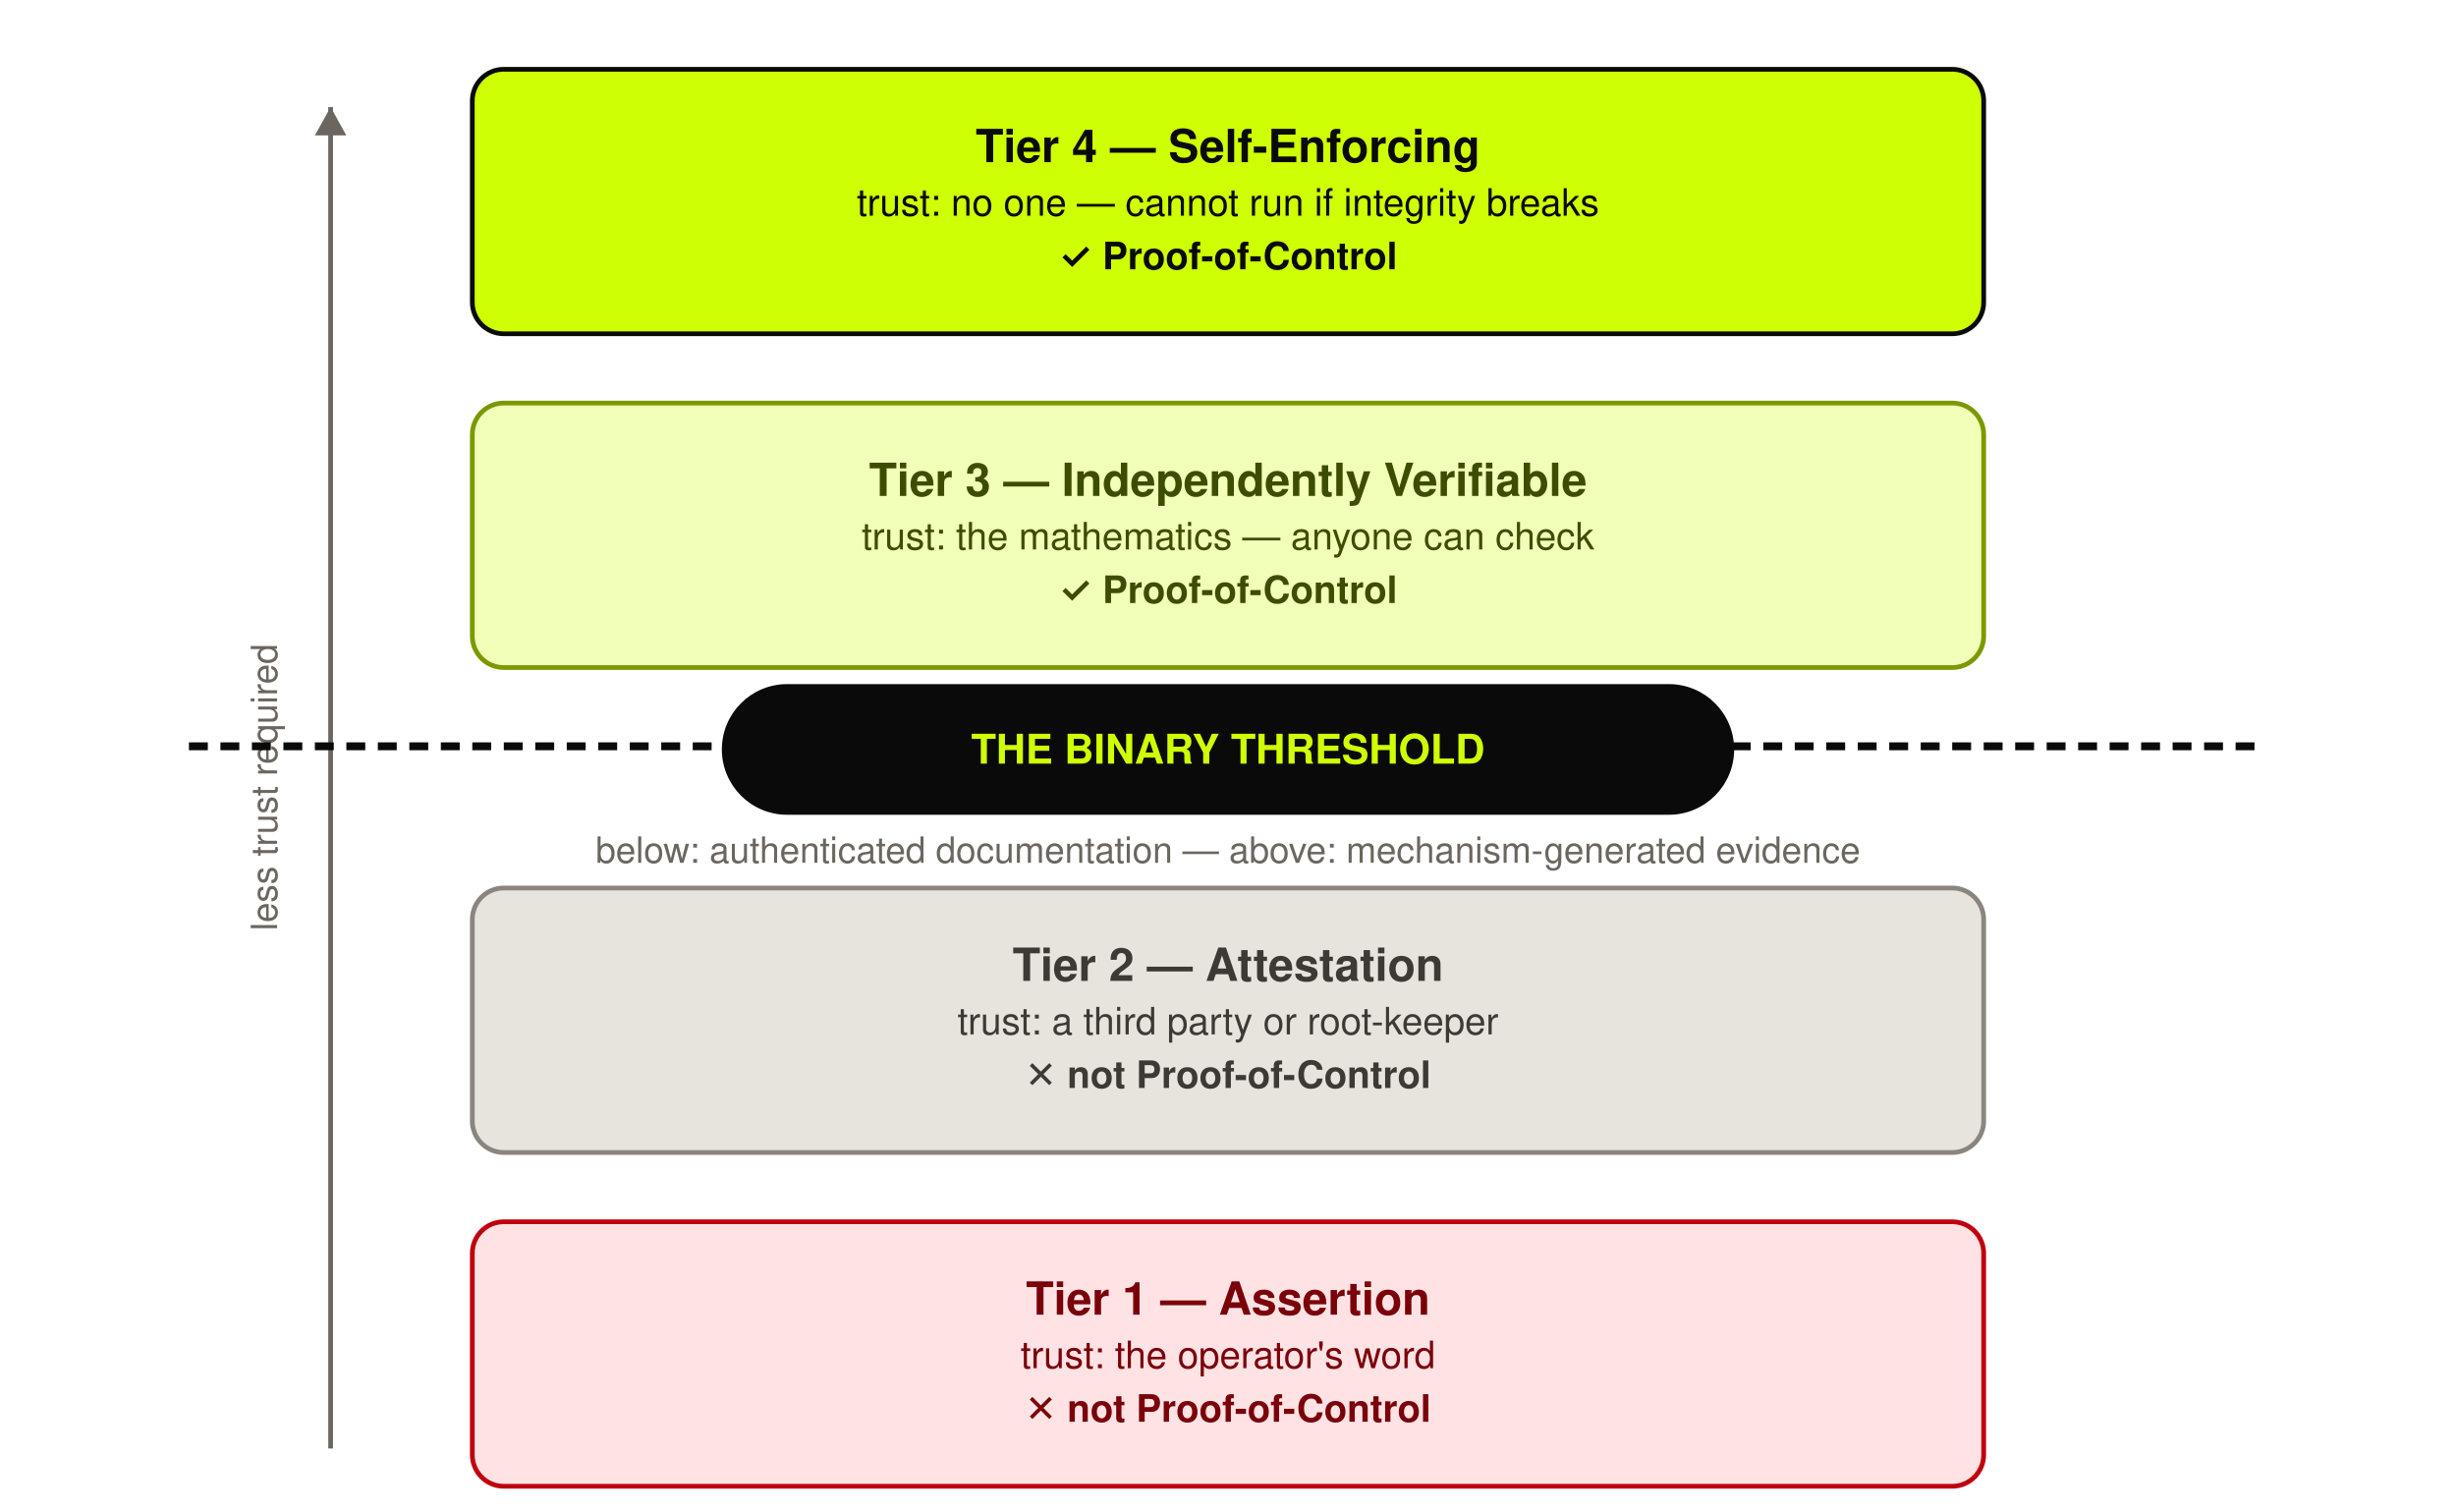
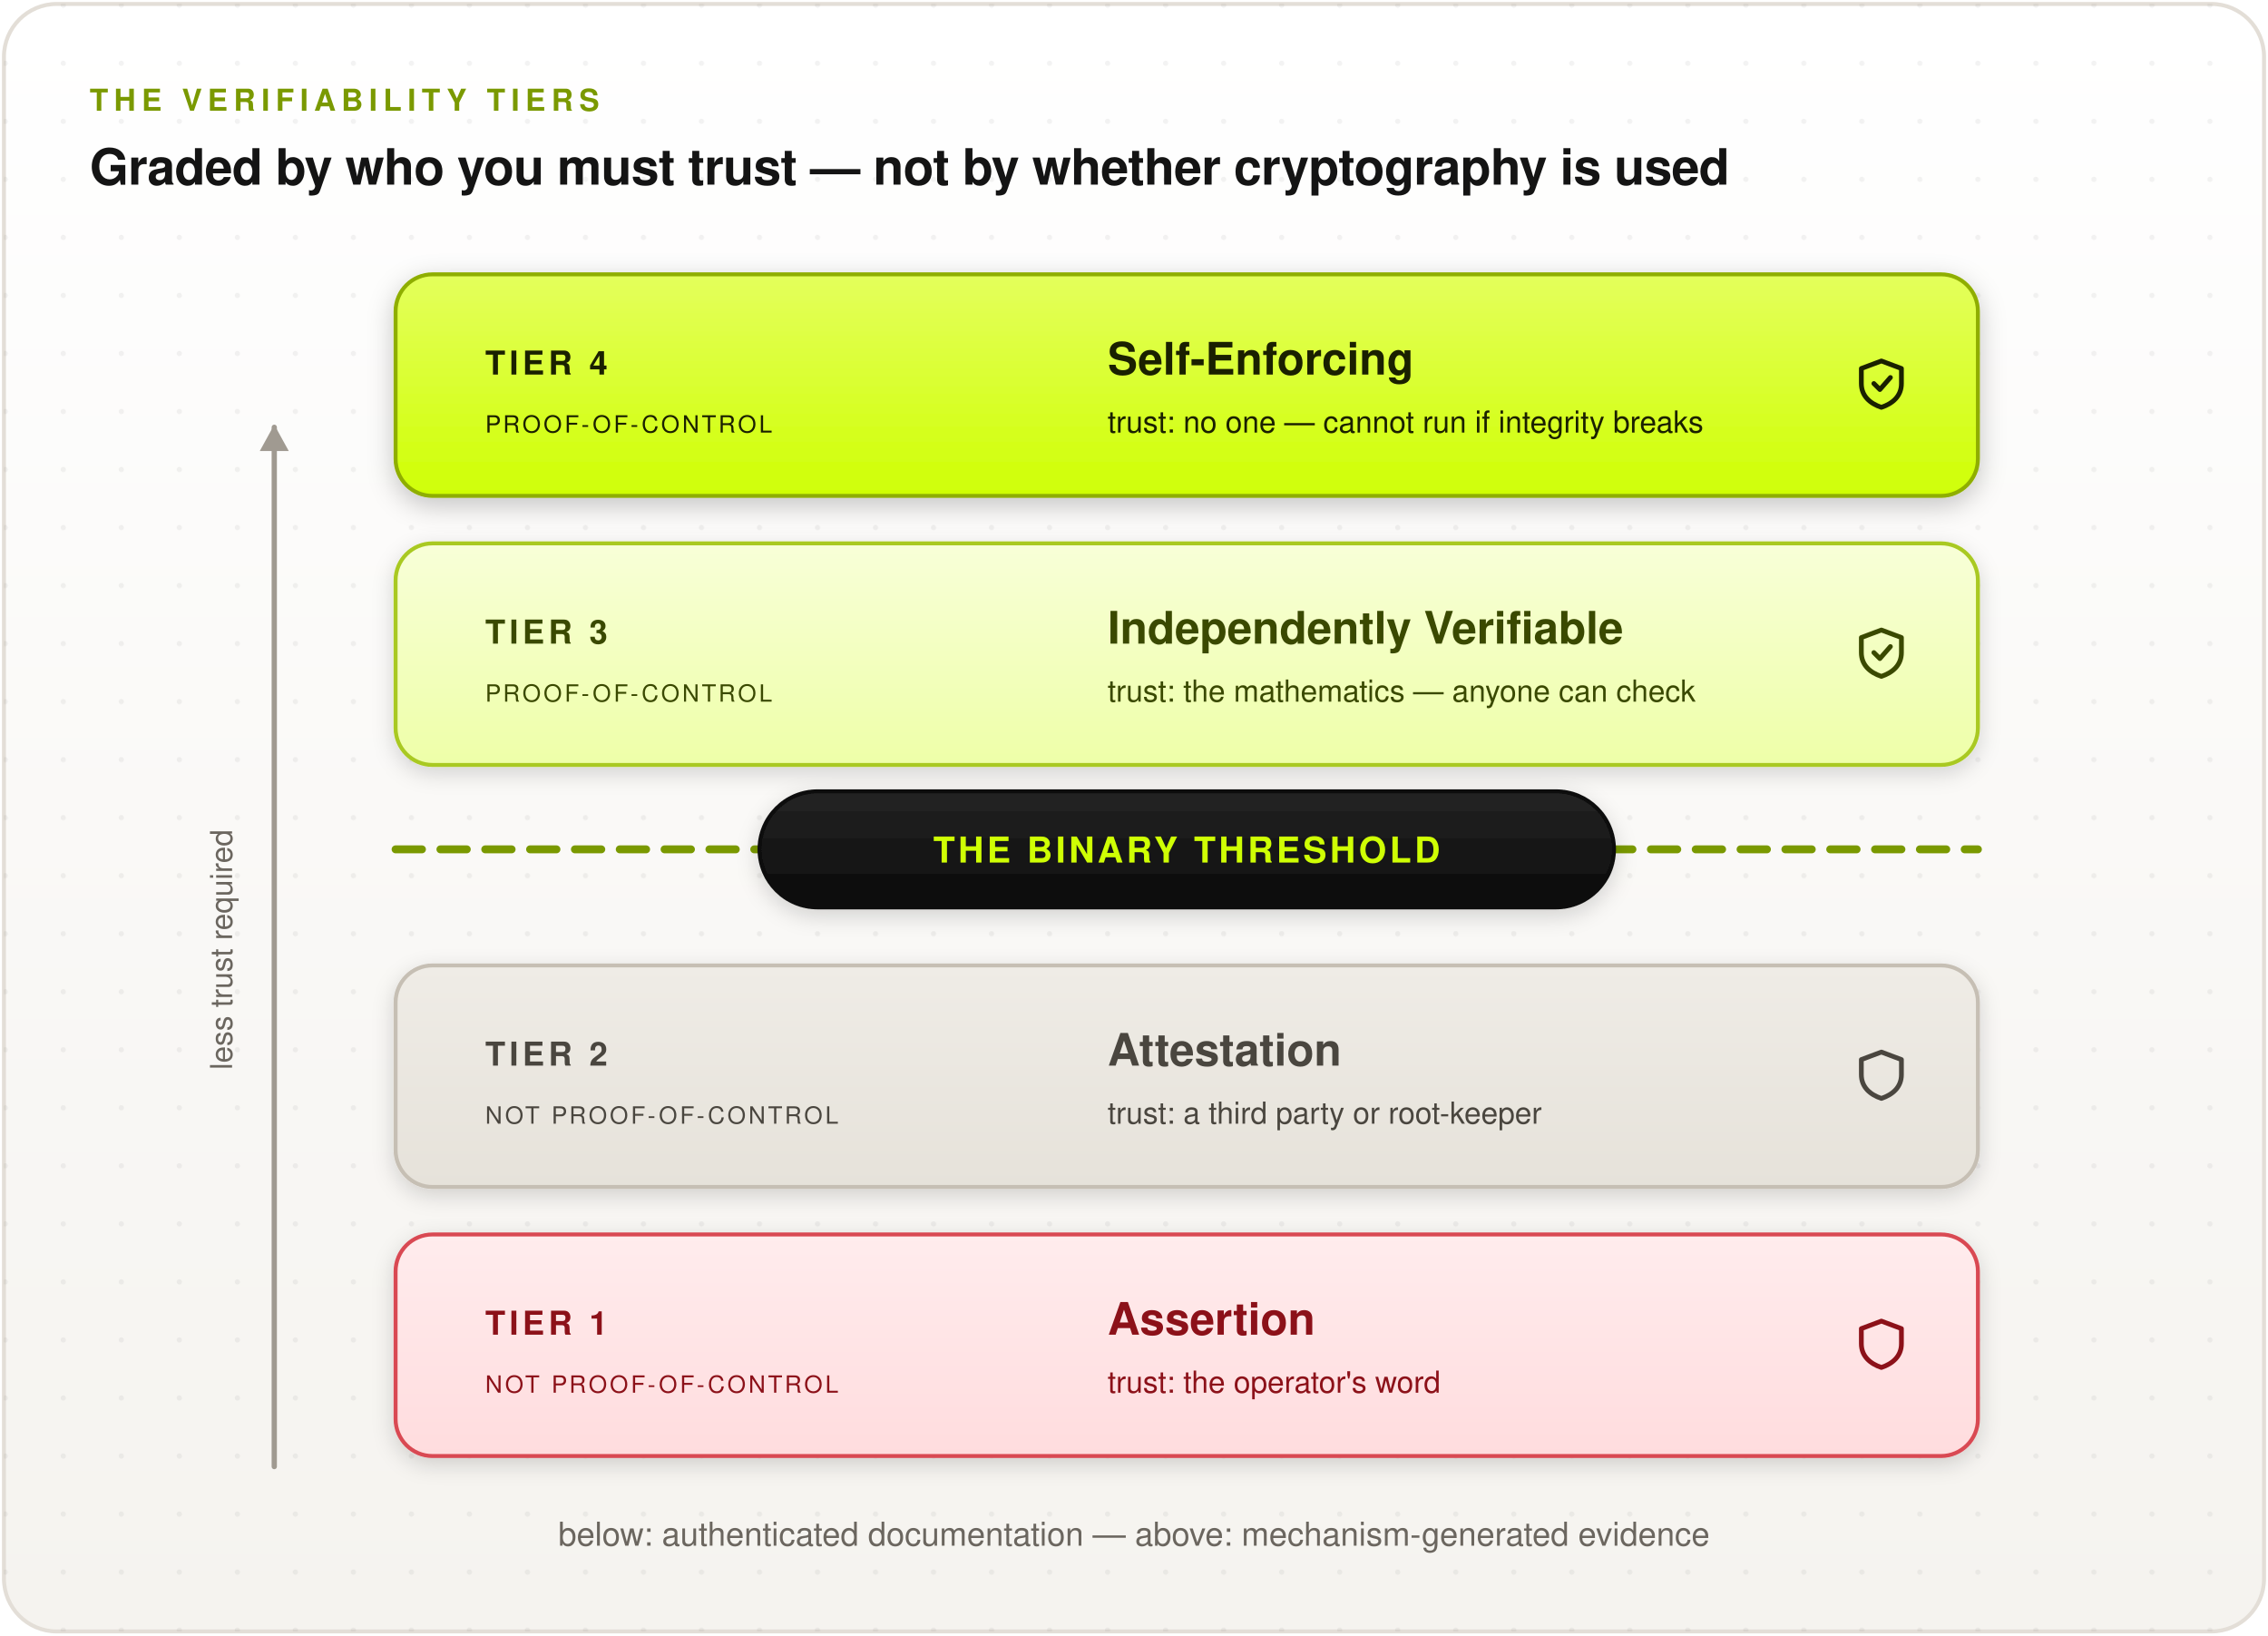
- <svg xmlns="http://www.w3.org/2000/svg" width="780" height="480" viewBox="0 0 780 480" font-family="Montserrat,'Source Sans 3',-apple-system,'Segoe UI',Helvetica,Arial,sans-serif">
-   <rect x="150" y="22" width="480" height="84" rx="10" fill="#cfff04" stroke="#0a0a0a" stroke-width="1.5" />
-   <text x="390.0" y="51.5" font-size="14.5" fill="#0a0a0a" font-weight="600" text-anchor="middle">Tier 4 — Self-Enforcing</text>
-   <text x="390.0" y="68.5" font-size="12" fill="#0a0a0a" text-anchor="middle">trust: no one — cannot run if integrity breaks</text>
-   <text x="390.0" y="85.5" font-size="12" fill="#0a0a0a" font-weight="600" text-anchor="middle">✓ Proof-of-Control</text>
-   <rect x="150" y="128" width="480" height="84" rx="10" fill="#f2ffb8" stroke="#7a9900" stroke-width="1.5" />
-   <text x="390.0" y="157.5" font-size="14.5" fill="#3d4d00" font-weight="600" text-anchor="middle">Tier 3 — Independently Verifiable</text>
-   <text x="390.0" y="174.5" font-size="12" fill="#3d4d00" text-anchor="middle">trust: the mathematics — anyone can check</text>
-   <text x="390.0" y="191.5" font-size="12" fill="#3d4d00" font-weight="600" text-anchor="middle">✓ Proof-of-Control</text>
-   <rect x="150" y="282" width="480" height="84" rx="10" fill="#e7e3dd" stroke="#8a857e" stroke-width="1.5" />
-   <text x="390.0" y="311.5" font-size="14.5" fill="#3d3a36" font-weight="600" text-anchor="middle">Tier 2 — Attestation</text>
-   <text x="390.0" y="328.5" font-size="12" fill="#3d3a36" text-anchor="middle">trust: a third party or root-keeper</text>
-   <text x="390.0" y="345.5" font-size="12" fill="#3d3a36" font-weight="600" text-anchor="middle">✕ not Proof-of-Control</text>
-   <rect x="150" y="388" width="480" height="84" rx="10" fill="#ffe3e4" stroke="#bf000f" stroke-width="1.5" />
-   <text x="390.0" y="417.5" font-size="14.5" fill="#7a000a" font-weight="600" text-anchor="middle">Tier 1 — Assertion</text>
-   <text x="390.0" y="434.5" font-size="12" fill="#7a000a" text-anchor="middle">trust: the operator's word</text>
-   <text x="390.0" y="451.5" font-size="12" fill="#7a000a" font-weight="600" text-anchor="middle">✕ not Proof-of-Control</text>
-   <line x1="105" y1="460" x2="105" y2="34" stroke="#6b665f" stroke-width="1.5" />
-   <polygon points="105,34 100,43 110,43" fill="#6b665f" />
-   <text x="88" y="250" font-size="11.5" fill="#6b665f" text-anchor="middle" transform="rotate(-90 88 250)">less trust required</text>
-   <line x1="60" y1="237" x2="720" y2="237" stroke="#0a0a0a" stroke-width="2.5" stroke-dasharray="6 4" />
-   <rect x="230" y="218" width="320" height="40" rx="20" fill="#0a0a0a" stroke="#0a0a0a" stroke-width="1.5" />
-   <text x="390.0" y="242.5" font-size="13" fill="#cfff04" font-weight="600" text-anchor="middle">THE BINARY THRESHOLD</text>
-   <text x="390" y="274" font-size="11.5" fill="#6b665f" text-anchor="middle">below: authenticated documentation — above: mechanism-generated evidence</text>
+ <svg xmlns="http://www.w3.org/2000/svg" width="860" height="620" viewBox="0 0 860 620" font-family="Montserrat,'Source Sans 3',-apple-system,'Segoe UI',Helvetica,Arial,sans-serif">
+   <defs>
+     <linearGradient id="gPanel" x1="0" y1="0" x2="0" y2="1">
+       <stop offset="0" stop-color="#ffffff" />
+       <stop offset="1" stop-color="#f5f3ef" />
+     </linearGradient>
+     <linearGradient id="gCard" x1="0" y1="0" x2="0" y2="1">
+       <stop offset="0" stop-color="#ffffff" />
+       <stop offset="1" stop-color="#f8f6f3" />
+     </linearGradient>
+     <linearGradient id="gWarm" x1="0" y1="0" x2="0" y2="1">
+       <stop offset="0" stop-color="#efece6" />
+       <stop offset="1" stop-color="#e6e2da" />
+     </linearGradient>
+     <linearGradient id="gLime" x1="0" y1="0" x2="0" y2="1">
+       <stop offset="0" stop-color="#e4ff5c" />
+       <stop offset="1" stop-color="#cfff04" />
+     </linearGradient>
+     <linearGradient id="gTint" x1="0" y1="0" x2="0" y2="1">
+       <stop offset="0" stop-color="#f8ffd8" />
+       <stop offset="1" stop-color="#eeffa8" />
+     </linearGradient>
+     <linearGradient id="gRed" x1="0" y1="0" x2="0" y2="1">
+       <stop offset="0" stop-color="#ffeced" />
+       <stop offset="1" stop-color="#ffdcde" />
+     </linearGradient>
+     <linearGradient id="gInk" x1="0" y1="0" x2="0" y2="1">
+       <stop offset="0" stop-color="#242424" />
+       <stop offset="1" stop-color="#0a0a0a" />
+     </linearGradient>
+     <linearGradient id="gGate" x1="0" y1="0" x2="0" y2="1">
+       <stop offset="0" stop-color="#242424" />
+       <stop offset="1" stop-color="#0a0a0a" />
+     </linearGradient>
+     <filter id="fShadow" x="-30%" y="-30%" width="160%" height="170%">
+       <feDropShadow dx="0" dy="2.5" stdDeviation="4" flood-color="#000000" flood-opacity="0.16" />
+     </filter>
+     <filter id="fGlow" x="-60%" y="-60%" width="220%" height="220%">
+       <feDropShadow dx="0" dy="3" stdDeviation="5" flood-color="#000000" flood-opacity="0.22" />
+     </filter>
+     <pattern id="pGrid" width="22" height="22" patternUnits="userSpaceOnUse">
+       <circle cx="2" cy="2" r="1" fill="#0a0a0a" opacity="0.05" />
+     </pattern>
+   </defs>
+   <rect x="1.5" y="1.5" width="857" height="617" rx="20" fill="url(#gPanel)" stroke="#e3ded7" stroke-width="1.5" />
+   <rect x="1.5" y="1.5" width="857" height="617" rx="20" fill="url(#pGrid)" />
+   <text x="34" y="42" font-size="11.5" font-weight="700" letter-spacing="2.2" fill="#7a9900">THE VERIFIABILITY TIERS</text>
+   <text x="34" y="70" font-size="19" font-weight="700" letter-spacing="-0.2" fill="#141414">Graded by who you must trust — not by whether cryptography is used</text>
+   <rect x="150" y="104" width="600" height="84" rx="14" fill="url(#gLime)" stroke="#8fae00" stroke-width="1.5" filter="url(#fGlow)" />
+   <text x="184" y="142" font-size="12.5" fill="#1a2000" text-anchor="start" font-weight="700" letter-spacing="1.5">TIER 4</text>
+   <text x="184" y="164" font-size="9" fill="#1a2000" text-anchor="start" letter-spacing="1.0">PROOF-OF-CONTROL</text>
+   <text x="420" y="142" font-size="17" fill="#1a2000" text-anchor="start" font-weight="700">Self-Enforcing</text>
+   <text x="420" y="164" font-size="11.5" fill="#1a2000" text-anchor="start">trust: no one — cannot run if integrity breaks</text>
+   <g transform="translate(702,134) scale(0.95)" fill="none" stroke="#1a2000" stroke-width="1.9" stroke-linecap="round" stroke-linejoin="round">
+     <path d="M12 3 L20 6 V12 C20 17 16.5 20 12 21.5 C7.5 20 4 17 4 12 V6 Z" />
+     <path d="M9 12 L11.4 14.4 L15.6 9.6" />
+   </g>
+   <rect x="150" y="206" width="600" height="84" rx="14" fill="url(#gTint)" stroke="#a9c920" stroke-width="1.5" filter="url(#fShadow)" />
+   <text x="184" y="244" font-size="12.5" fill="#3a4900" text-anchor="start" font-weight="700" letter-spacing="1.5">TIER 3</text>
+   <text x="184" y="266" font-size="9" fill="#3a4900" text-anchor="start" letter-spacing="1.0">PROOF-OF-CONTROL</text>
+   <text x="420" y="244" font-size="17" fill="#3a4900" text-anchor="start" font-weight="700">Independently Verifiable</text>
+   <text x="420" y="266" font-size="11.5" fill="#3a4900" text-anchor="start">trust: the mathematics — anyone can check</text>
+   <g transform="translate(702,236) scale(0.95)" fill="none" stroke="#3a4900" stroke-width="1.9" stroke-linecap="round" stroke-linejoin="round">
+     <path d="M12 3 L20 6 V12 C20 17 16.5 20 12 21.5 C7.5 20 4 17 4 12 V6 Z" />
+     <path d="M9 12 L11.4 14.4 L15.6 9.6" />
+   </g>
+   <rect x="150" y="366" width="600" height="84" rx="14" fill="url(#gWarm)" stroke="#c6bfb4" stroke-width="1.5" filter="url(#fShadow)" />
+   <text x="184" y="404" font-size="12.5" fill="#4a463f" text-anchor="start" font-weight="700" letter-spacing="1.5">TIER 2</text>
+   <text x="184" y="426" font-size="9" fill="#4a463f" text-anchor="start" letter-spacing="1.0">NOT PROOF-OF-CONTROL</text>
+   <text x="420" y="404" font-size="17" fill="#4a463f" text-anchor="start" font-weight="700">Attestation</text>
+   <text x="420" y="426" font-size="11.5" fill="#4a463f" text-anchor="start">trust: a third party or root-keeper</text>
+   <g transform="translate(702,396) scale(0.95)" fill="none" stroke="#4a463f" stroke-width="1.9" stroke-linecap="round" stroke-linejoin="round">
+     <path d="M12 3 L20 6 V12 C20 17 16.5 20 12 21.5 C7.5 20 4 17 4 12 V6 Z" />
+   </g>
+   <rect x="150" y="468" width="600" height="84" rx="14" fill="url(#gRed)" stroke="#d94a52" stroke-width="1.5" filter="url(#fShadow)" />
+   <text x="184" y="506" font-size="12.5" fill="#8c1119" text-anchor="start" font-weight="700" letter-spacing="1.5">TIER 1</text>
+   <text x="184" y="528" font-size="9" fill="#8c1119" text-anchor="start" letter-spacing="1.0">NOT PROOF-OF-CONTROL</text>
+   <text x="420" y="506" font-size="17" fill="#8c1119" text-anchor="start" font-weight="700">Assertion</text>
+   <text x="420" y="528" font-size="11.5" fill="#8c1119" text-anchor="start">trust: the operator's word</text>
+   <g transform="translate(702,498) scale(0.95)" fill="none" stroke="#8c1119" stroke-width="1.9" stroke-linecap="round" stroke-linejoin="round">
+     <path d="M12 3 L20 6 V12 C20 17 16.5 20 12 21.5 C7.5 20 4 17 4 12 V6 Z" />
+   </g>
+   <line x1="104" y1="556" x2="104" y2="162" stroke="#a09a91" stroke-width="2" stroke-linecap="round" />
+   <polygon points="104,161 98.5,171 109.5,171" fill="#a09a91" />
+   <text x="88" y="360" font-size="11.5" fill="#6b665f" text-anchor="middle" transform="rotate(-90 88 360)">less trust required</text>
+   <line x1="150" y1="322" x2="750" y2="322" stroke="#7a9900" stroke-width="3" stroke-dasharray="10 7" stroke-linecap="round" />
+   <rect x="288" y="300" width="324" height="44" rx="22" fill="url(#gInk)" stroke="#0a0a0a" stroke-width="1.5" filter="url(#fShadow)" />
+   <text x="450" y="327" font-size="13.5" fill="#cfff04" text-anchor="middle" font-weight="700" letter-spacing="1.2">THE BINARY THRESHOLD</text>
+   <text x="430.0" y="586" font-size="12.5" fill="#6b665f" text-anchor="middle">below: authenticated documentation — above: mechanism-generated evidence</text>
</svg>
